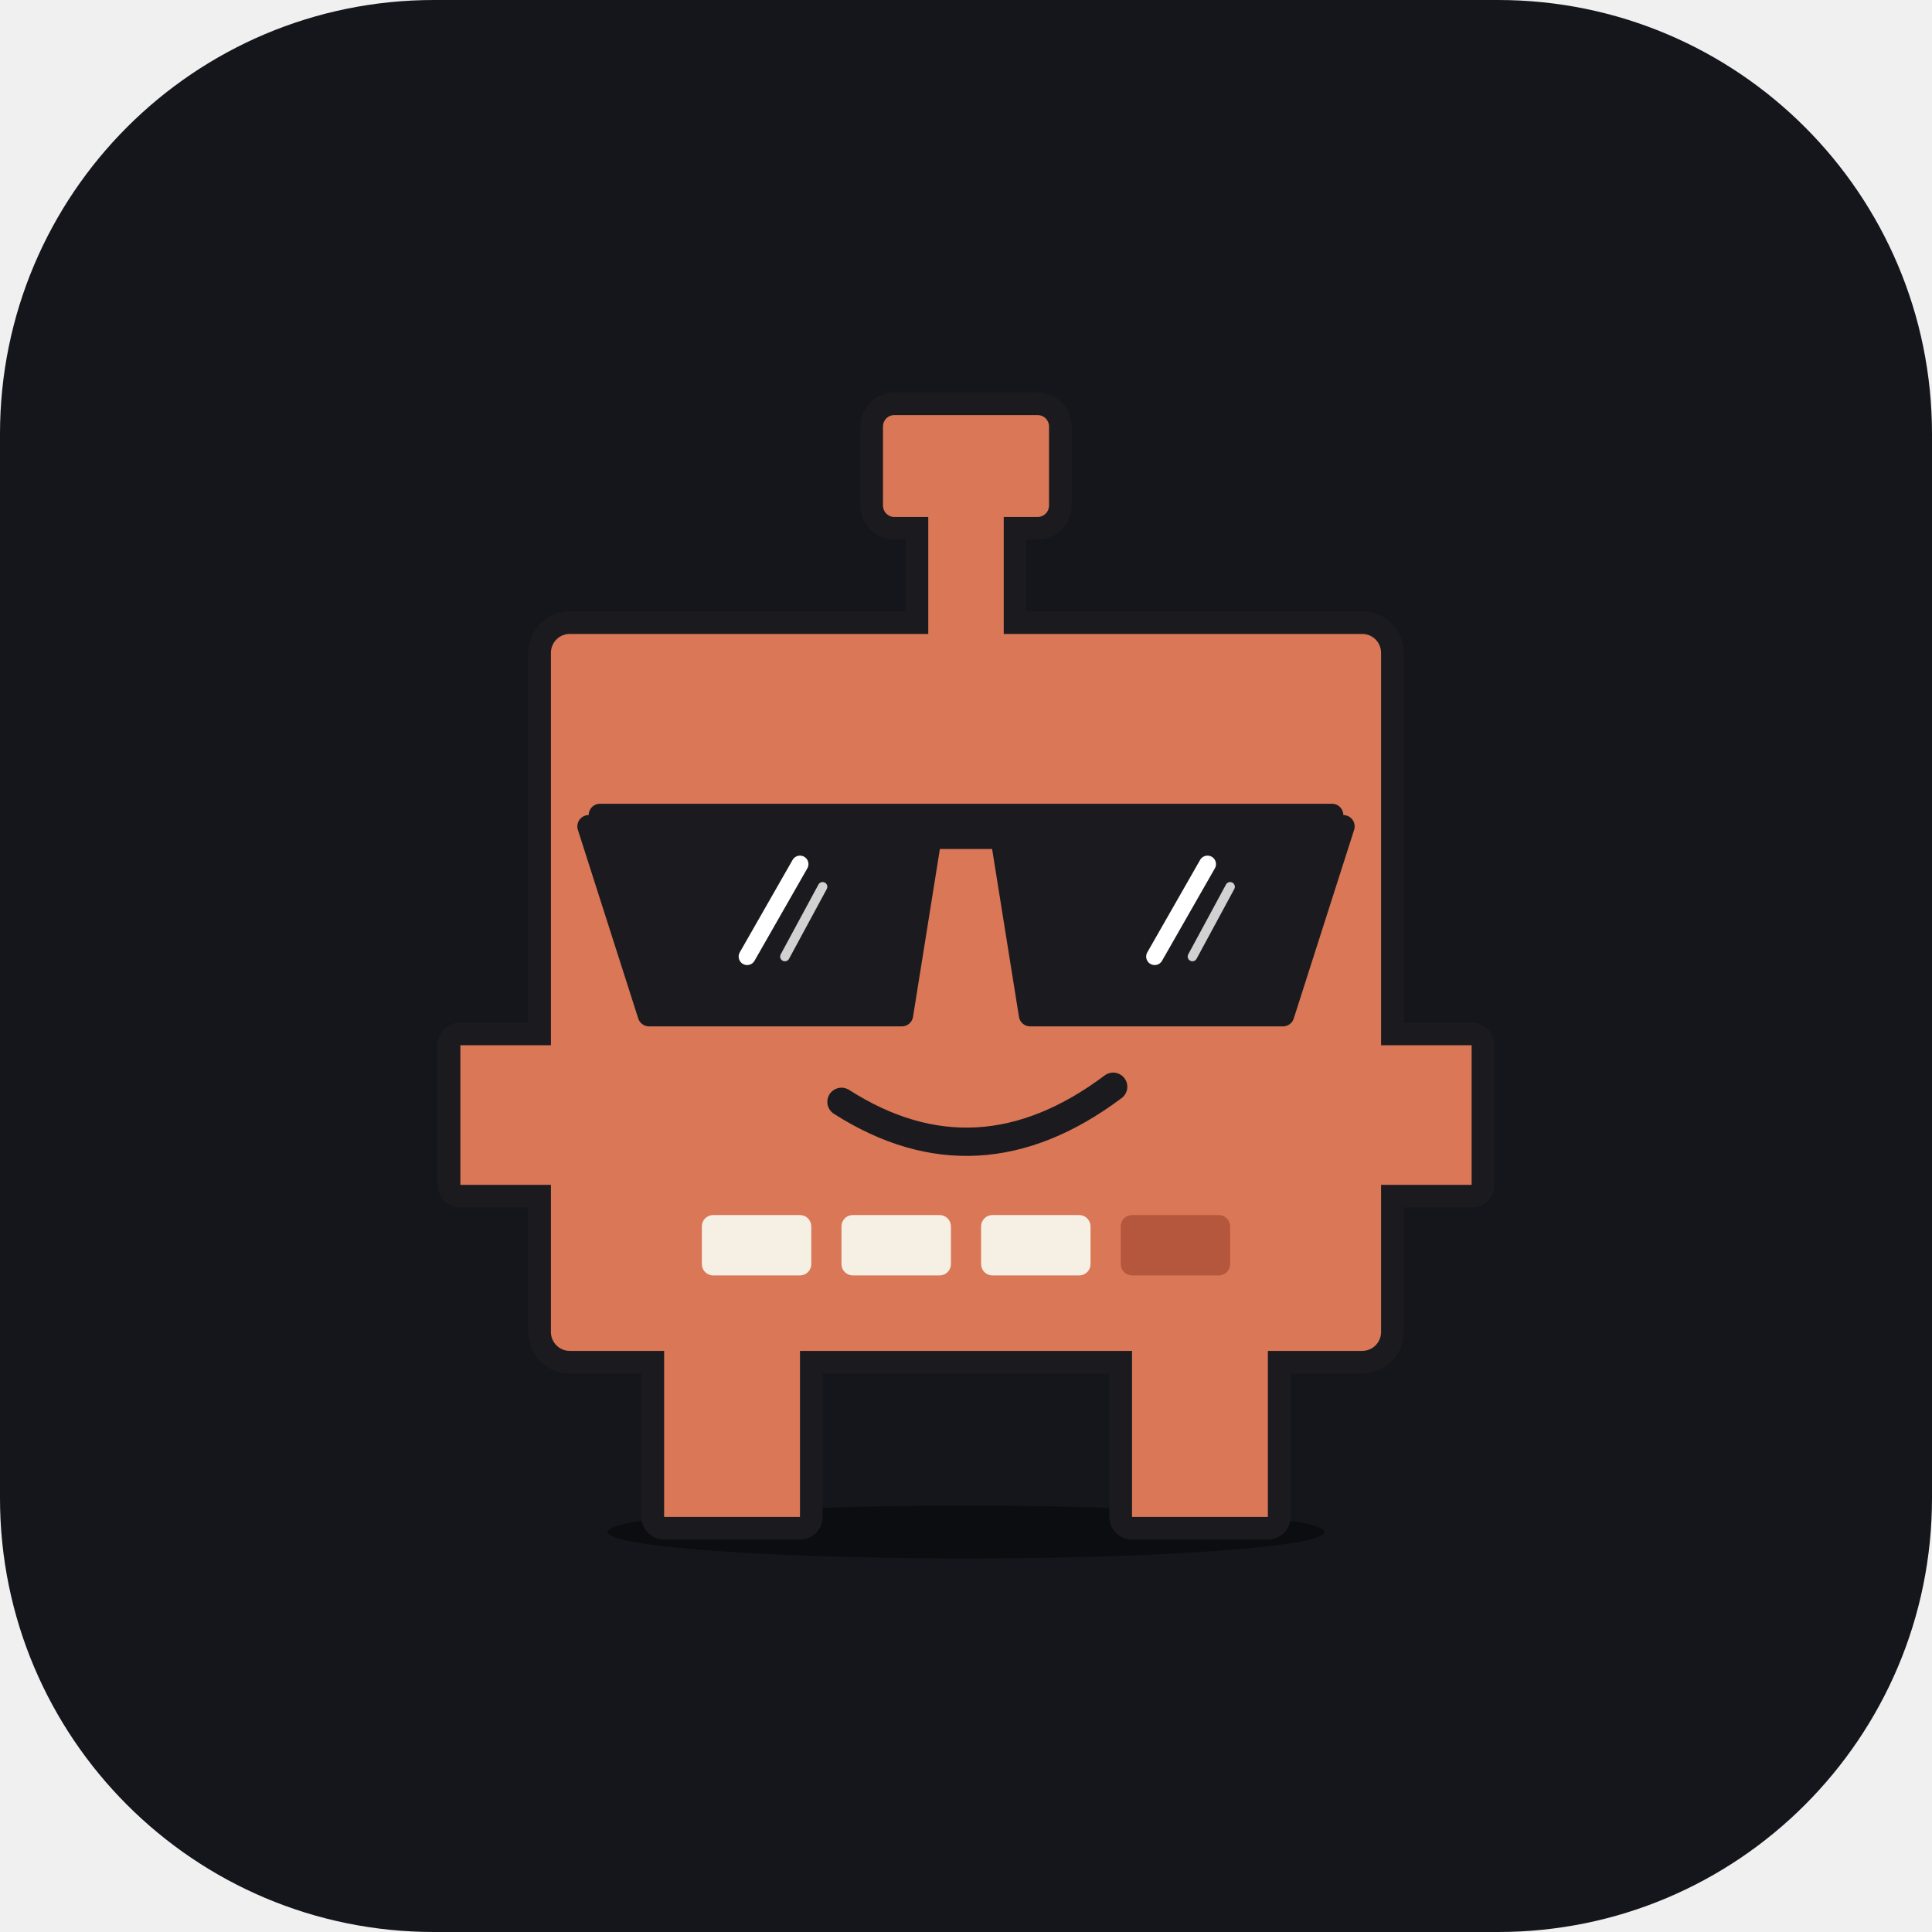
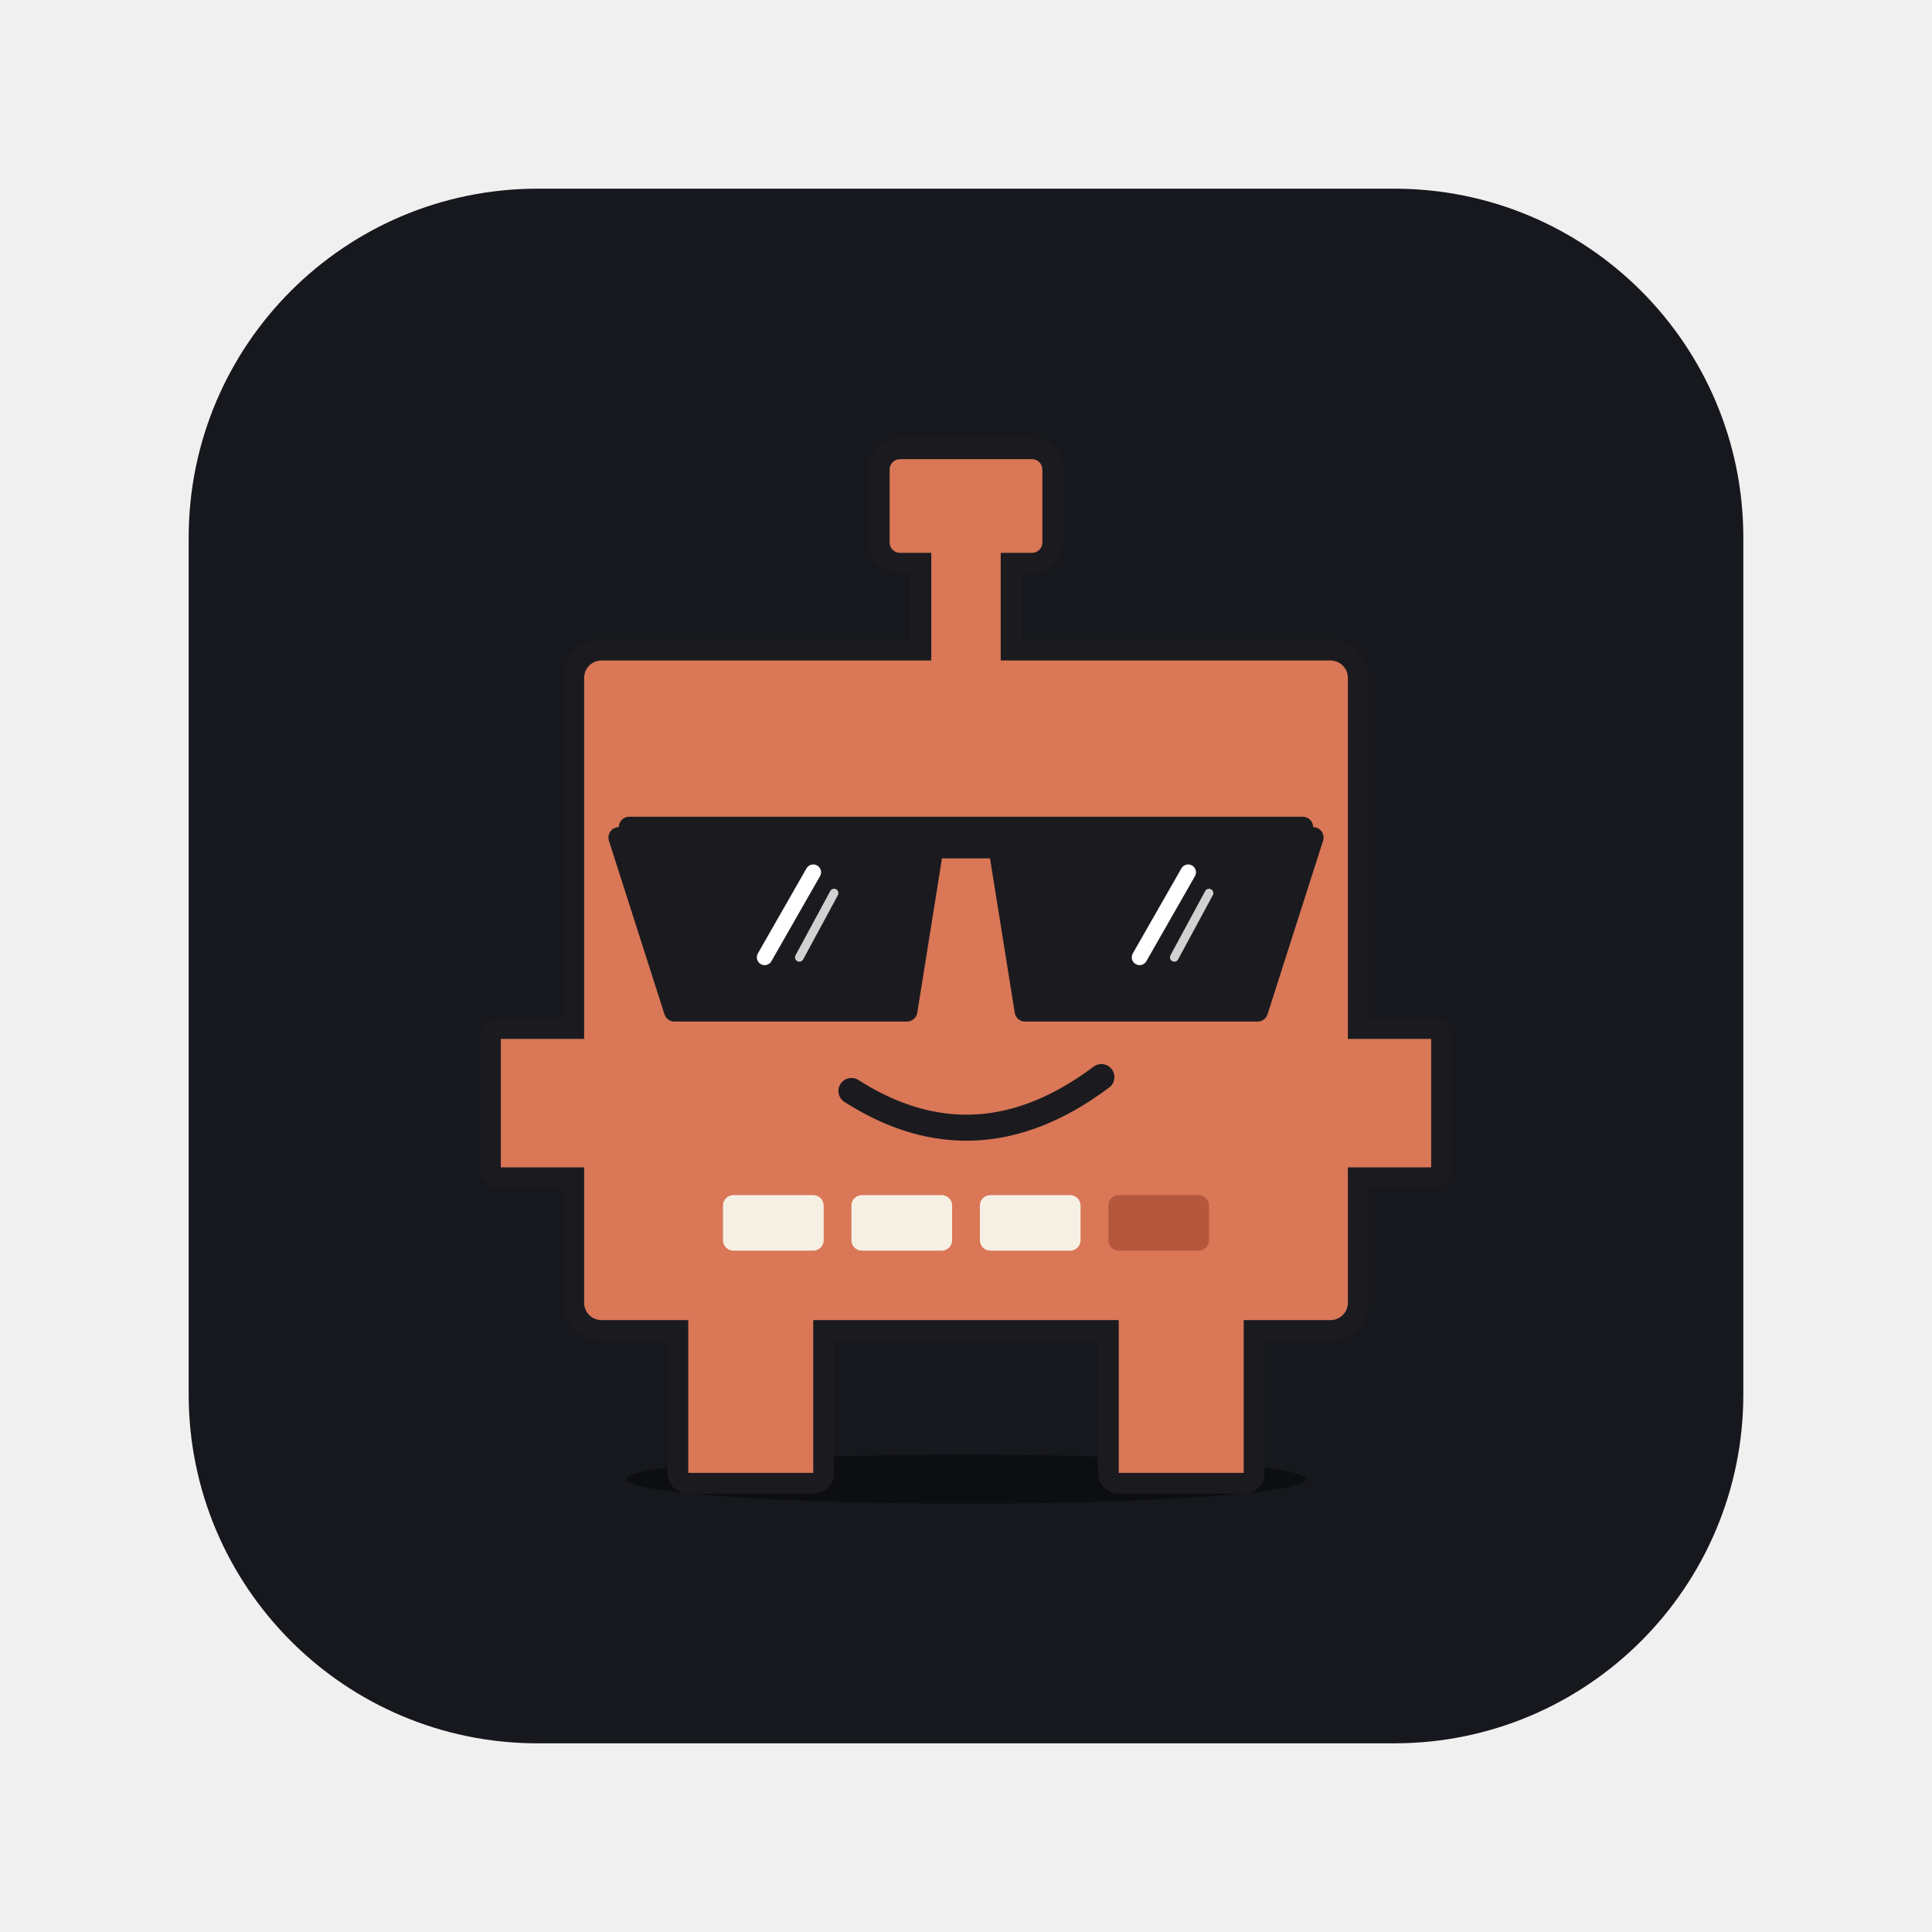
<svg xmlns="http://www.w3.org/2000/svg" viewBox="0 0 1024 1024">
-   <rect width="1024" height="1024" rx="230" fill="#14161c" />
-   <ellipse cx="512" cy="812" rx="190" ry="14" fill="#0b0c10" opacity=".9" />
-   <g transform="translate(0 6)">
+   <rect x="100" y="100" width="824" height="824" rx="185" fill="#16181d" />
+   <ellipse cx="512" cy="784" rx="180" ry="13" fill="#0b0c10" opacity=".85" />
+   <g transform="translate(512 512) scale(0.92) translate(-512 -506)">
    <rect x="292" y="330" width="440" height="380" rx="10" fill="#1b1b1f" stroke="#1b1b1f" stroke-width="24" stroke-linejoin="round" />
    <rect x="492" y="262" width="40" height="72" fill="#1b1b1f" stroke="#1b1b1f" stroke-width="24" stroke-linejoin="round" />
    <rect x="468" y="214" width="88" height="54" rx="6" fill="#1b1b1f" stroke="#1b1b1f" stroke-width="24" stroke-linejoin="round" />
    <rect x="352" y="706" width="72" height="92" fill="#1b1b1f" stroke="#1b1b1f" stroke-width="24" stroke-linejoin="round" />
    <rect x="600" y="706" width="72" height="92" fill="#1b1b1f" stroke="#1b1b1f" stroke-width="24" stroke-linejoin="round" />
    <rect x="244" y="548" width="52" height="74" fill="#1b1b1f" stroke="#1b1b1f" stroke-width="24" stroke-linejoin="round" />
    <rect x="728" y="548" width="52" height="74" fill="#1b1b1f" stroke="#1b1b1f" stroke-width="24" stroke-linejoin="round" />
    <rect x="292" y="330" width="440" height="380" rx="10" fill="#D97757" />
    <rect x="492" y="262" width="40" height="72" fill="#D97757" />
    <rect x="468" y="214" width="88" height="54" rx="6" fill="#D97757" />
    <rect x="352" y="706" width="72" height="92" fill="#D97757" />
    <rect x="600" y="706" width="72" height="92" fill="#D97757" />
    <rect x="244" y="548" width="52" height="74" fill="#D97757" />
    <rect x="728" y="548" width="52" height="74" fill="#D97757" />
    <rect x="312" y="420" width="400" height="24" rx="6" fill="#1b1b1f" />
    <polygon points="312,432 494,432 478,532 344,532" fill="#1b1b1f" stroke="#1b1b1f" stroke-width="12" stroke-linejoin="round" />
    <polygon points="712,432 530,432 546,532 680,532" fill="#1b1b1f" stroke="#1b1b1f" stroke-width="12" stroke-linejoin="round" />
    <path d="M396 501 L424 452" stroke="#ffffff" stroke-width="9" stroke-linecap="round" />
    <path d="M416 501 L436 464" stroke="#ffffff" stroke-width="5" stroke-linecap="round" opacity=".8" />
    <path d="M612 501 L640 452" stroke="#ffffff" stroke-width="9" stroke-linecap="round" />
    <path d="M632 501 L652 464" stroke="#ffffff" stroke-width="5" stroke-linecap="round" opacity=".8" />
    <path d="M446 578 Q518 624 590 570" fill="none" stroke="#1b1b1f" stroke-width="15" stroke-linecap="round" />
    <rect x="372" y="638" width="58" height="32" rx="6" fill="#F6F0E4" />
    <rect x="446" y="638" width="58" height="32" rx="6" fill="#F6F0E4" />
    <rect x="520" y="638" width="58" height="32" rx="6" fill="#F6F0E4" />
    <rect x="594" y="638" width="58" height="32" rx="6" fill="#B5573C" />
  </g>
</svg>
